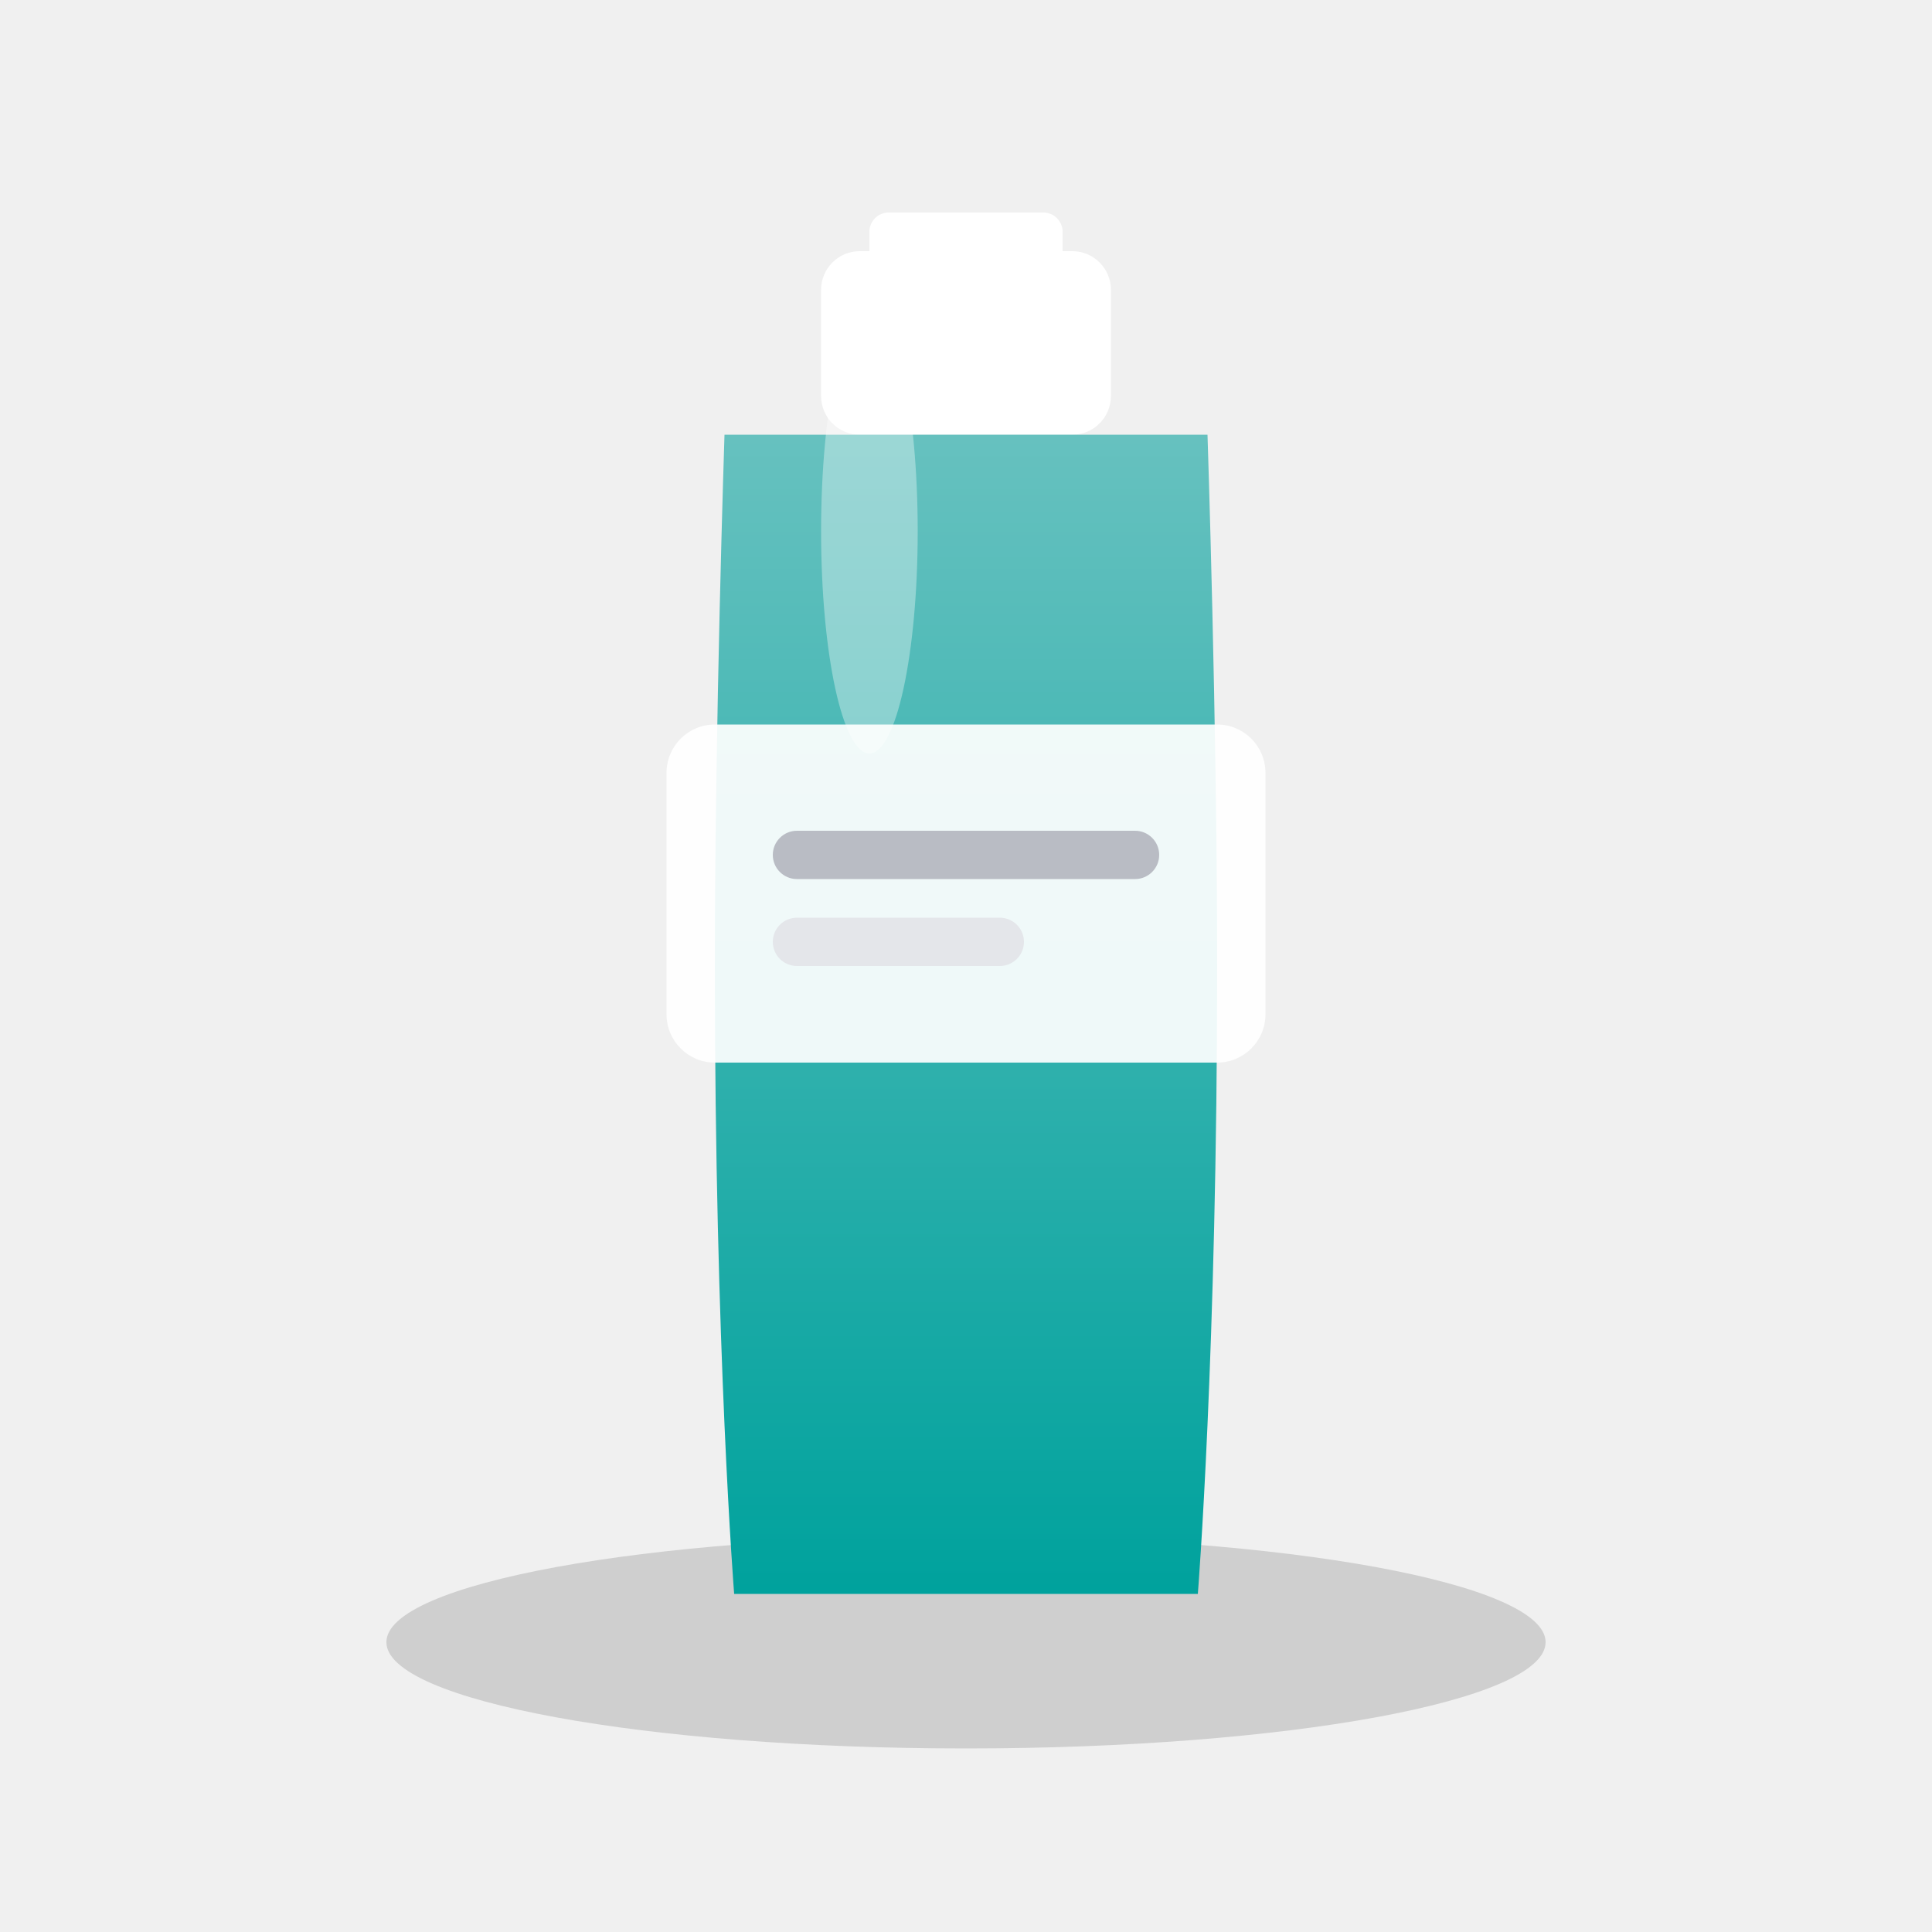
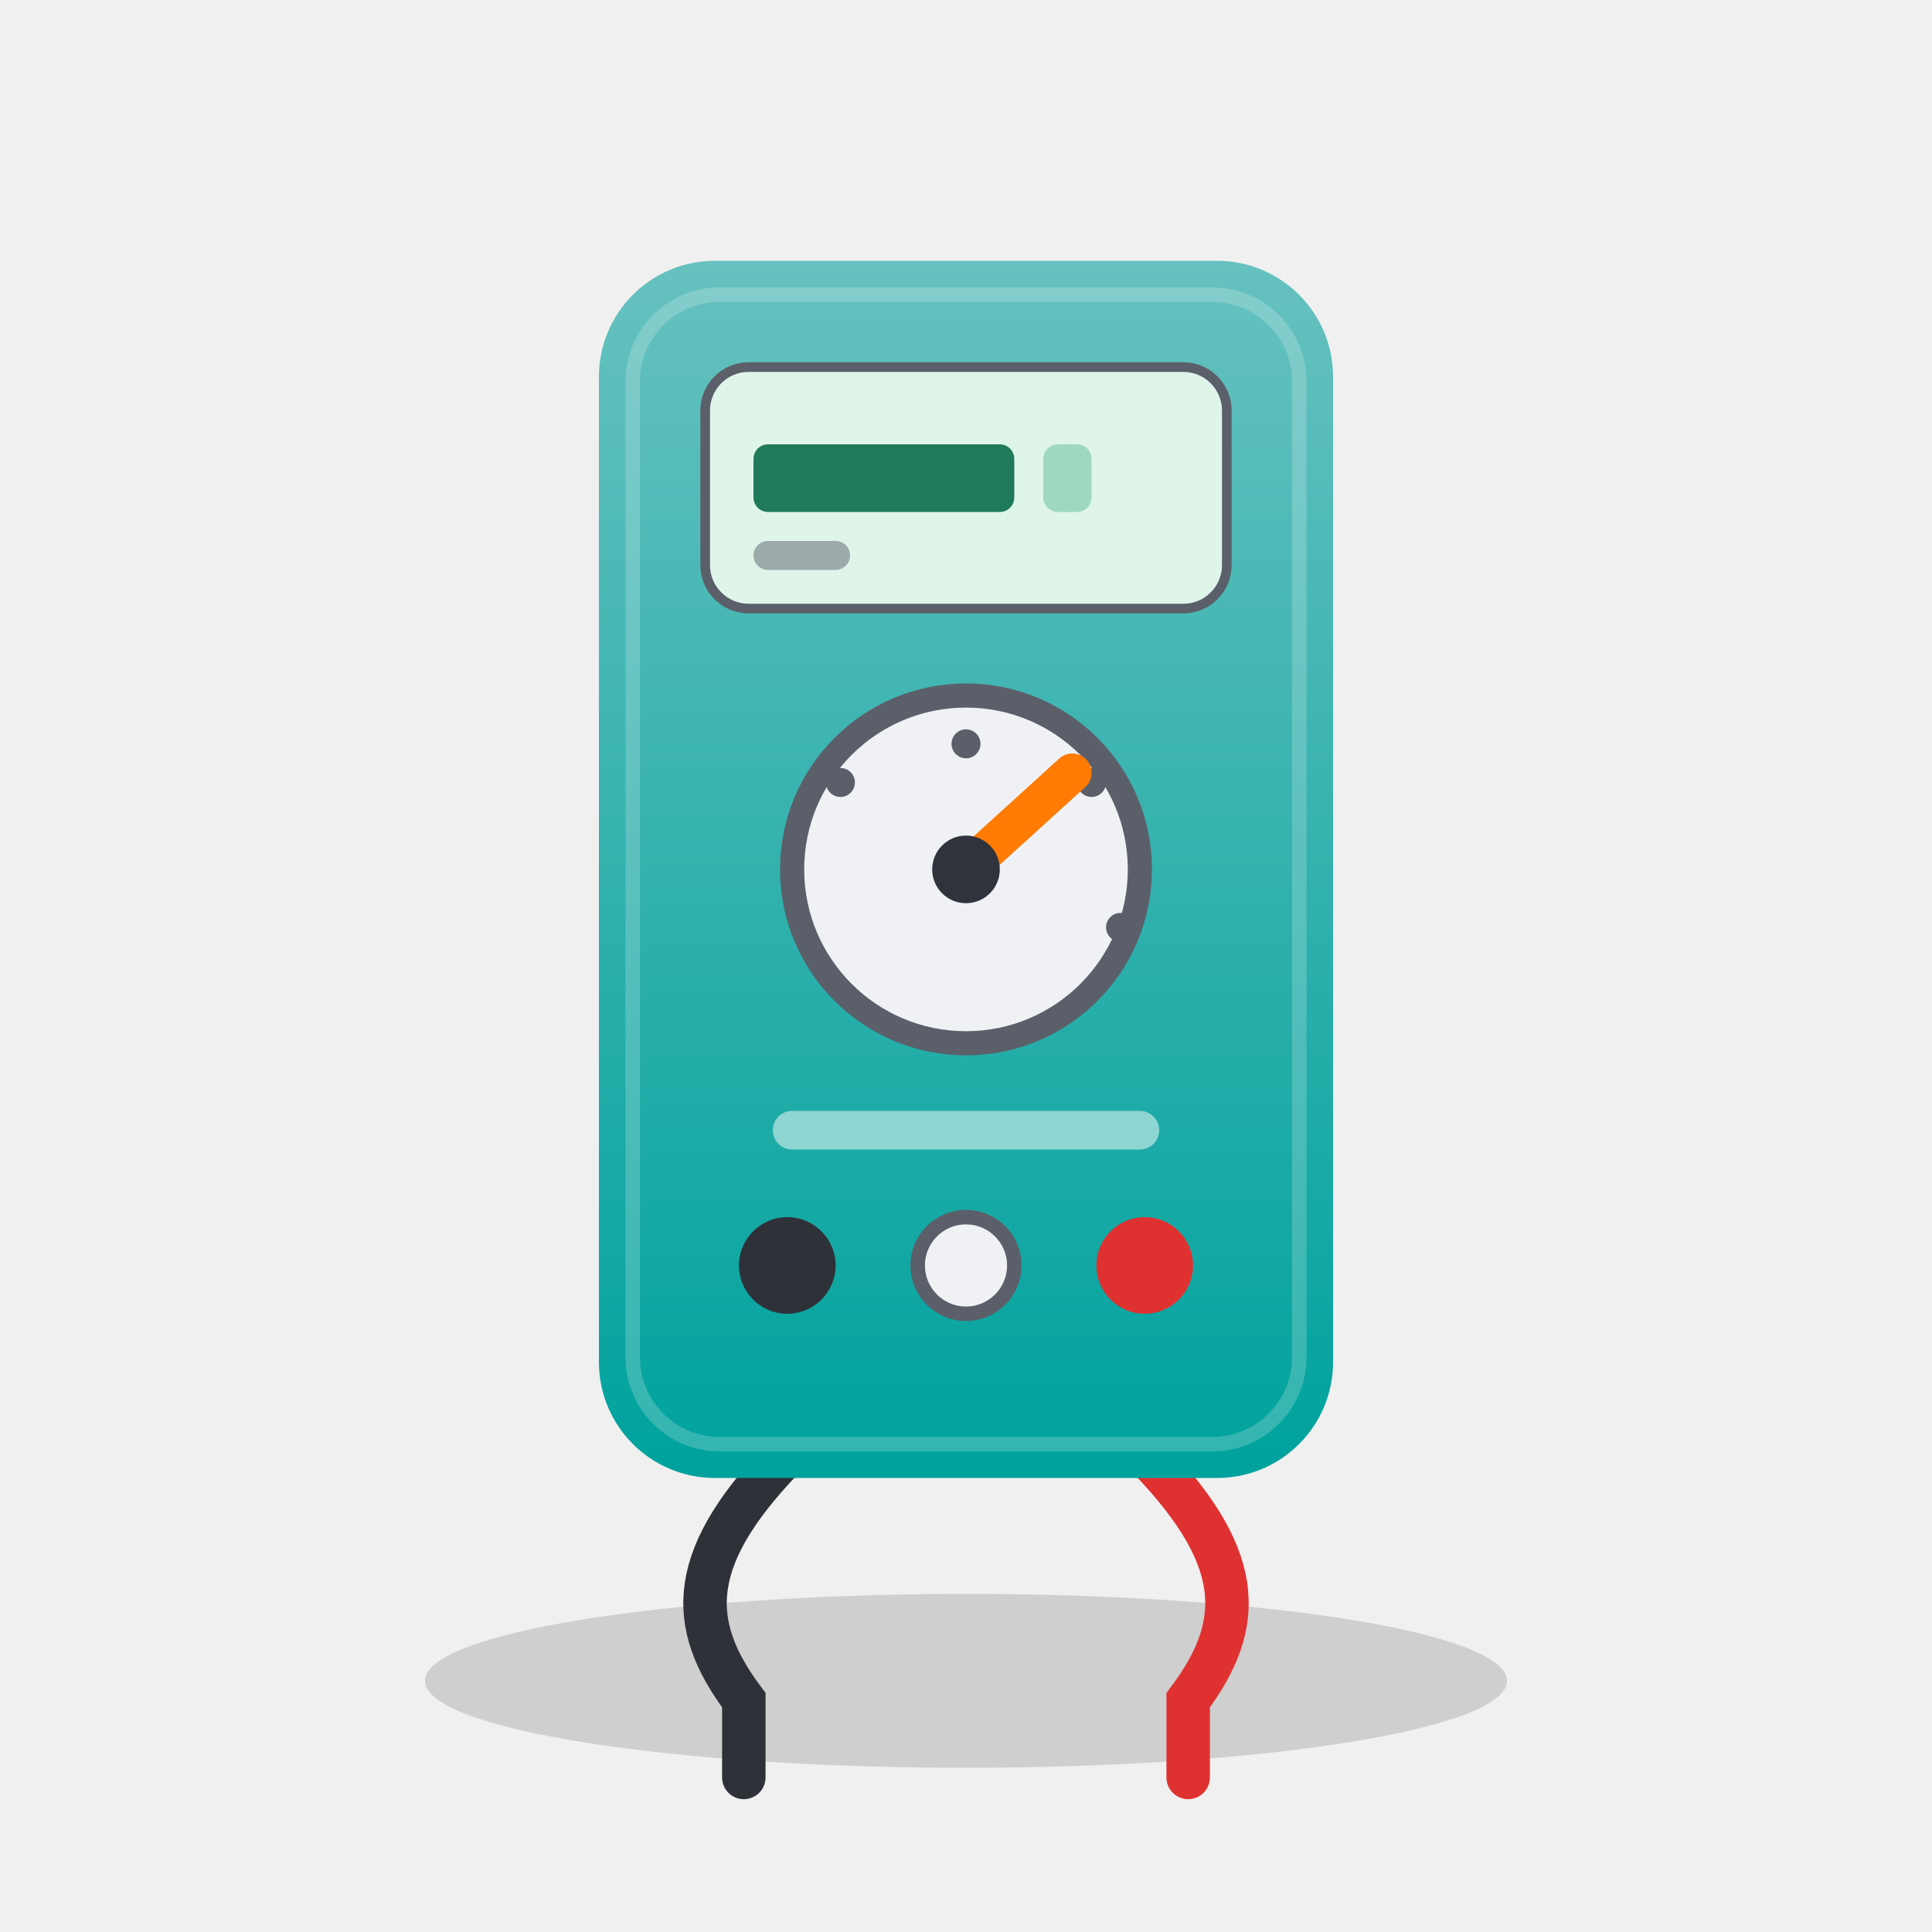
<svg xmlns="http://www.w3.org/2000/svg" viewBox="0 0 400 400" width="400" height="400">
  <defs>
-     <linearGradient id="g-bottle-prod-14" x1="0" y1="0" x2="0" y2="1">
+     <linearGradient id="g-meter-prod-14" x1="0" y1="0" x2="0" y2="1">
      <stop offset="0" stop-color="#66c1bf" />
      <stop offset="1" stop-color="#00a29d" />
    </linearGradient>
  </defs>
-   <ellipse cx="200" cy="340" rx="120" ry="22" fill="#000" opacity="0.14" />
-   <rect x="170" y="52" width="60" height="38" rx="8" fill="#ffffff" />
-   <rect x="180" y="44" width="40" height="12" rx="4" fill="#ffffff" />
-   <path d="M150 90 C150 90 148 150 148 200 C148 280 152 330 152 330 L248 330 C248 330 252 280 252 200 C252 150 250 90 250 90 Z" fill="url(#g-bottle-prod-14)" />
-   <rect x="138" y="150" width="124" height="70" rx="10" fill="#ffffff" opacity="0.92" />
-   <rect x="160" y="172" width="80" height="10" rx="5" fill="#b9bcc4" />
-   <rect x="160" y="190" width="52" height="10" rx="5" fill="#e4e6ea" />
-   <ellipse cx="180" cy="110" rx="10" ry="46" fill="#fff" opacity="0.35" />
+   <ellipse cx="200" cy="348" rx="112" ry="18" fill="#000" opacity="0.14" />
+   <path d="M164 300 C142 322 142 336 154 352 L154 368" fill="none" stroke="#2f3138" stroke-width="9" stroke-linecap="round" />
+   <path d="M236 300 C258 322 258 336 246 352 L246 368" fill="none" stroke="#e03131" stroke-width="9" stroke-linecap="round" />
+   <rect x="124" y="54" width="152" height="252" rx="24" fill="url(#g-meter-prod-14)" />
+   <rect x="131" y="61" width="138" height="238" rx="18" fill="none" stroke="#ffffff" stroke-width="3" opacity="0.2" />
+   <rect x="146" y="76" width="108" height="50" rx="9" fill="#dff5ea" stroke="#5b5f6a" stroke-width="2" />
+   <rect x="156" y="92" width="54" height="14" rx="3" fill="#1f7a5a" />
+   <rect x="216" y="92" width="10" height="14" rx="3" fill="#9fd8bf" />
+   <rect x="156" y="112" width="20" height="6" rx="3" fill="#5b5f6a" opacity="0.5" />
+   <rect x="160" y="230" width="80" height="8" rx="4" fill="#ffffff" opacity="0.5" />
+   <circle cx="163" cy="262" r="10" fill="#2f3138" />
+   <circle cx="200" cy="262" r="10" fill="#f0f1f5" stroke="#5b5f6a" stroke-width="3" />
+   <circle cx="237" cy="262" r="10" fill="#e03131" />
+   <circle cx="200" cy="180" r="36" fill="#f0f1f5" stroke="#5b5f6a" stroke-width="5" />
+   <circle cx="174" cy="162" r="3" fill="#5b5f6a" />
+   <circle cx="200" cy="154" r="3" fill="#5b5f6a" />
+   <circle cx="226" cy="162" r="3" fill="#5b5f6a" />
+   <circle cx="232" cy="192" r="3" fill="#5b5f6a" />
+   <line x1="200" y1="180" x2="222" y2="160" stroke="#ff7b03" stroke-width="8" stroke-linecap="round" />
+   <circle cx="200" cy="180" r="7" fill="#30333b" />
</svg>
